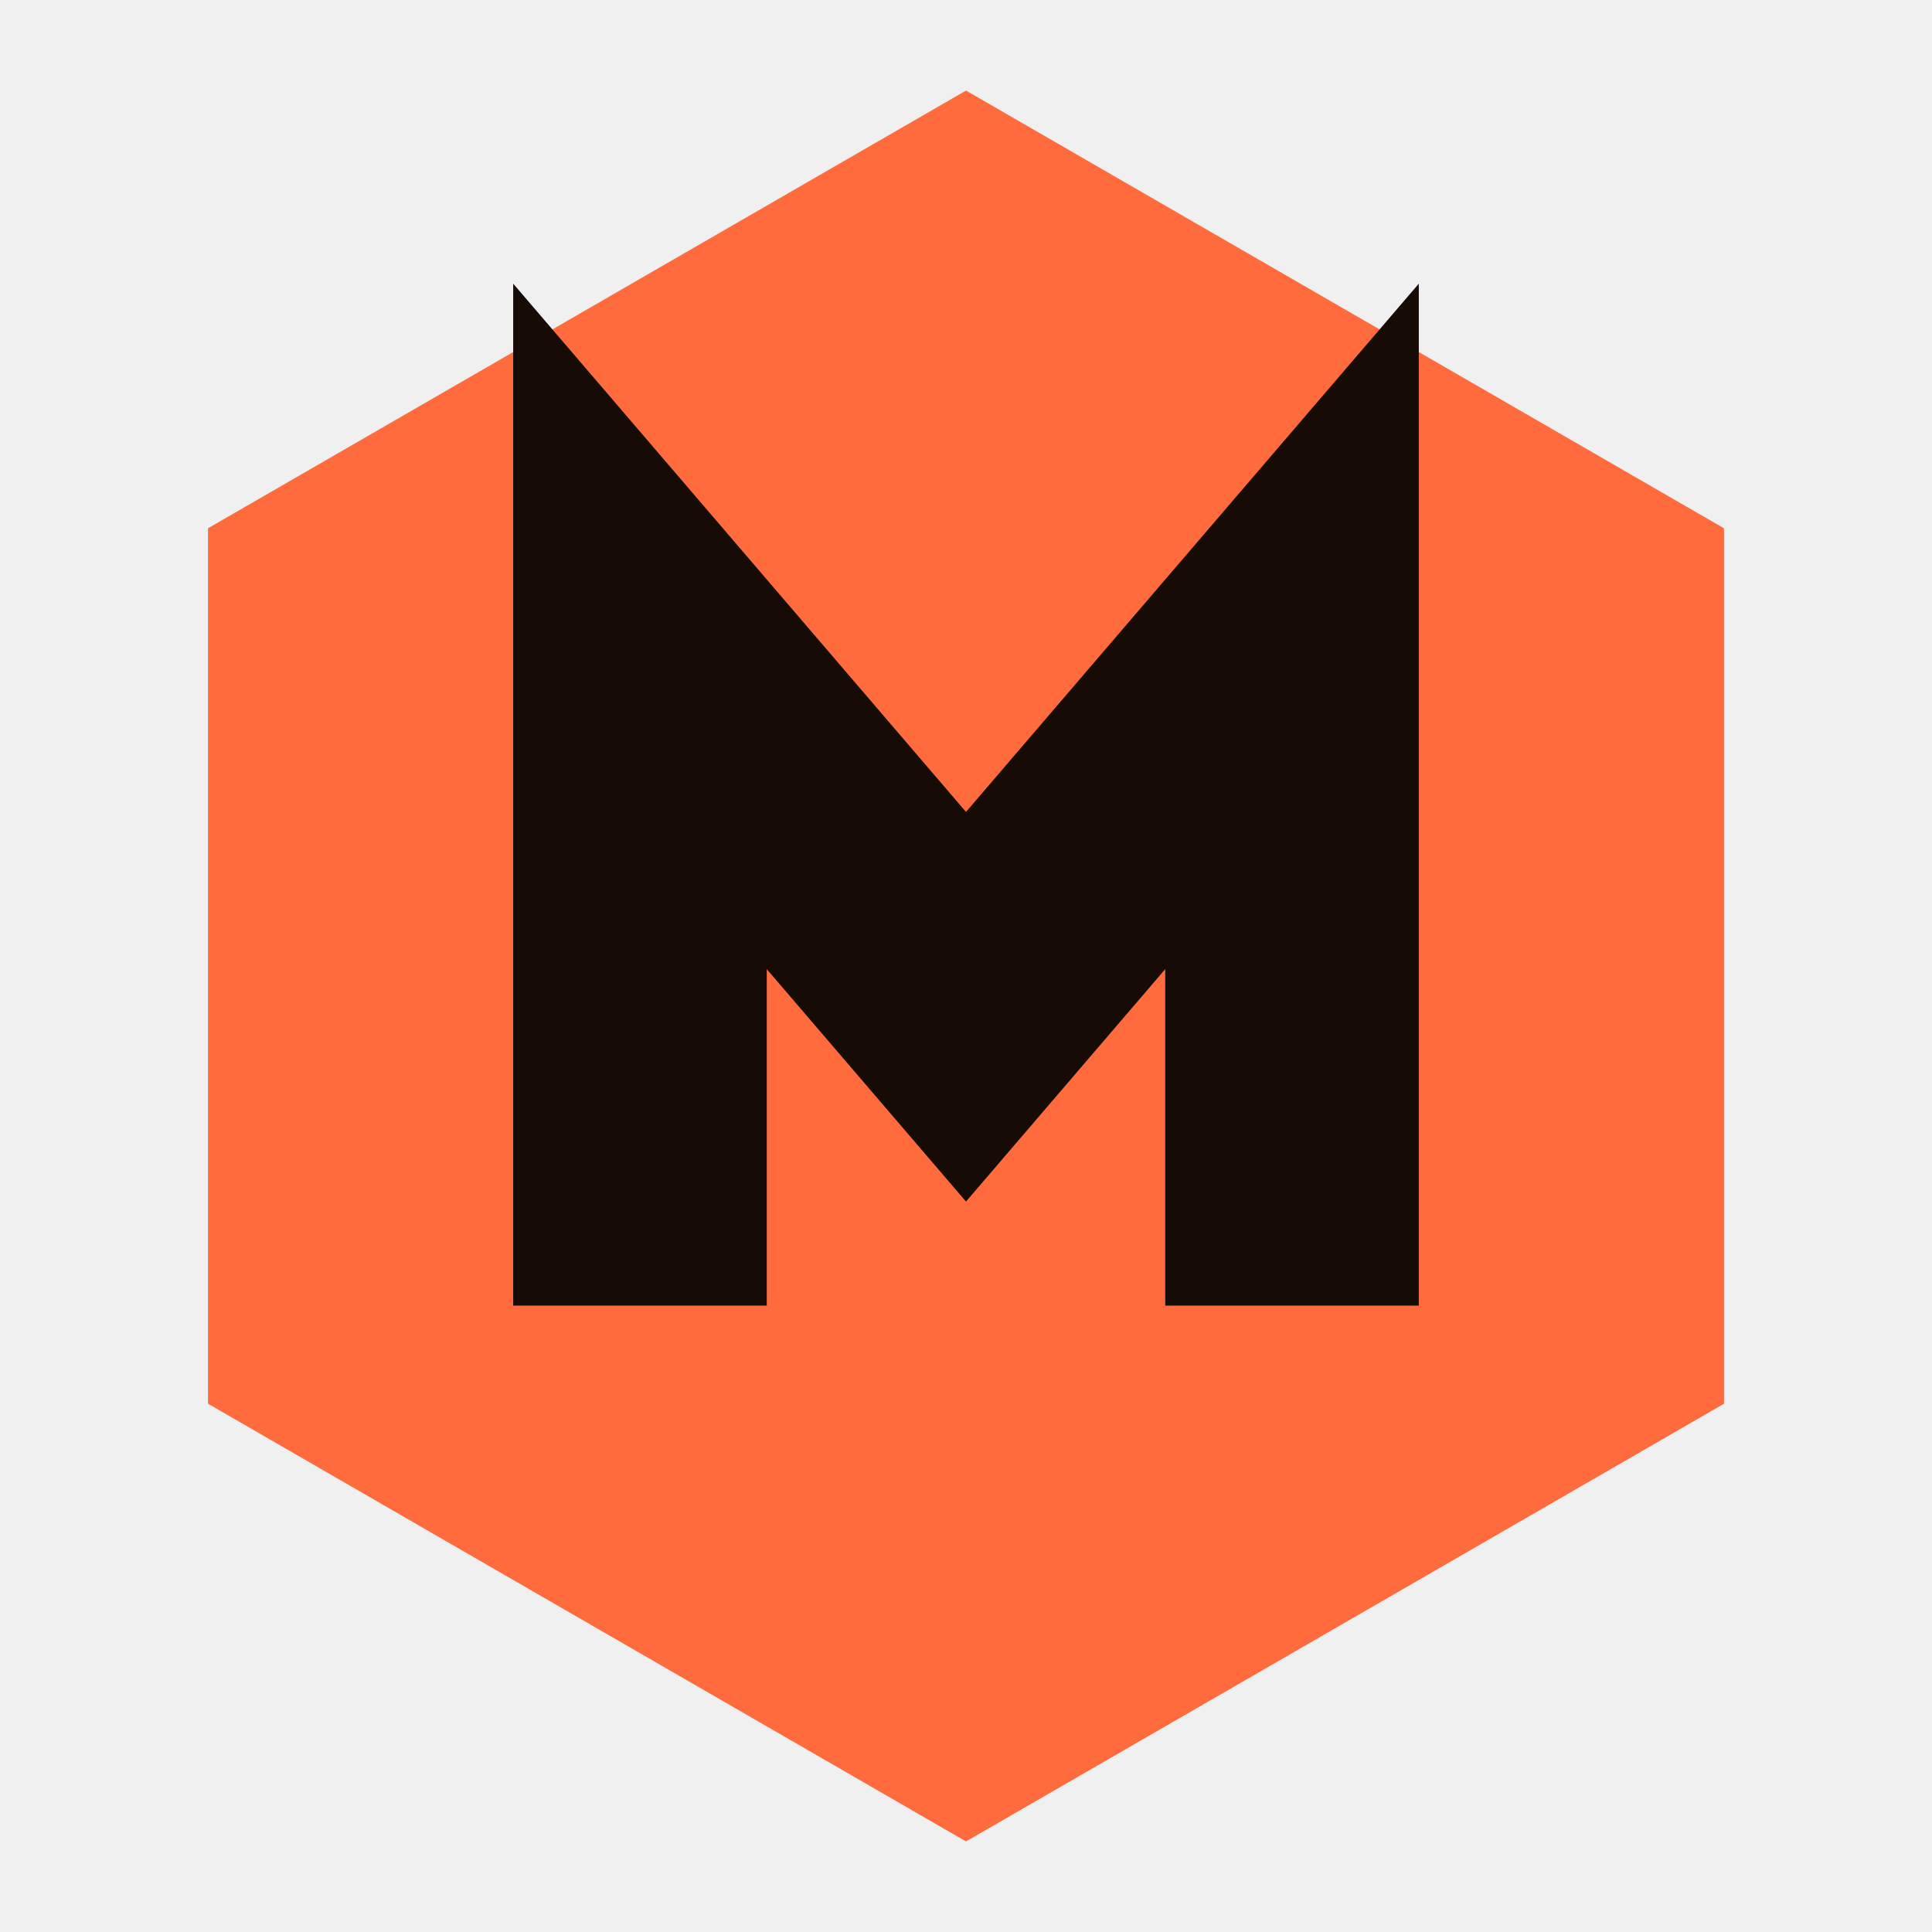
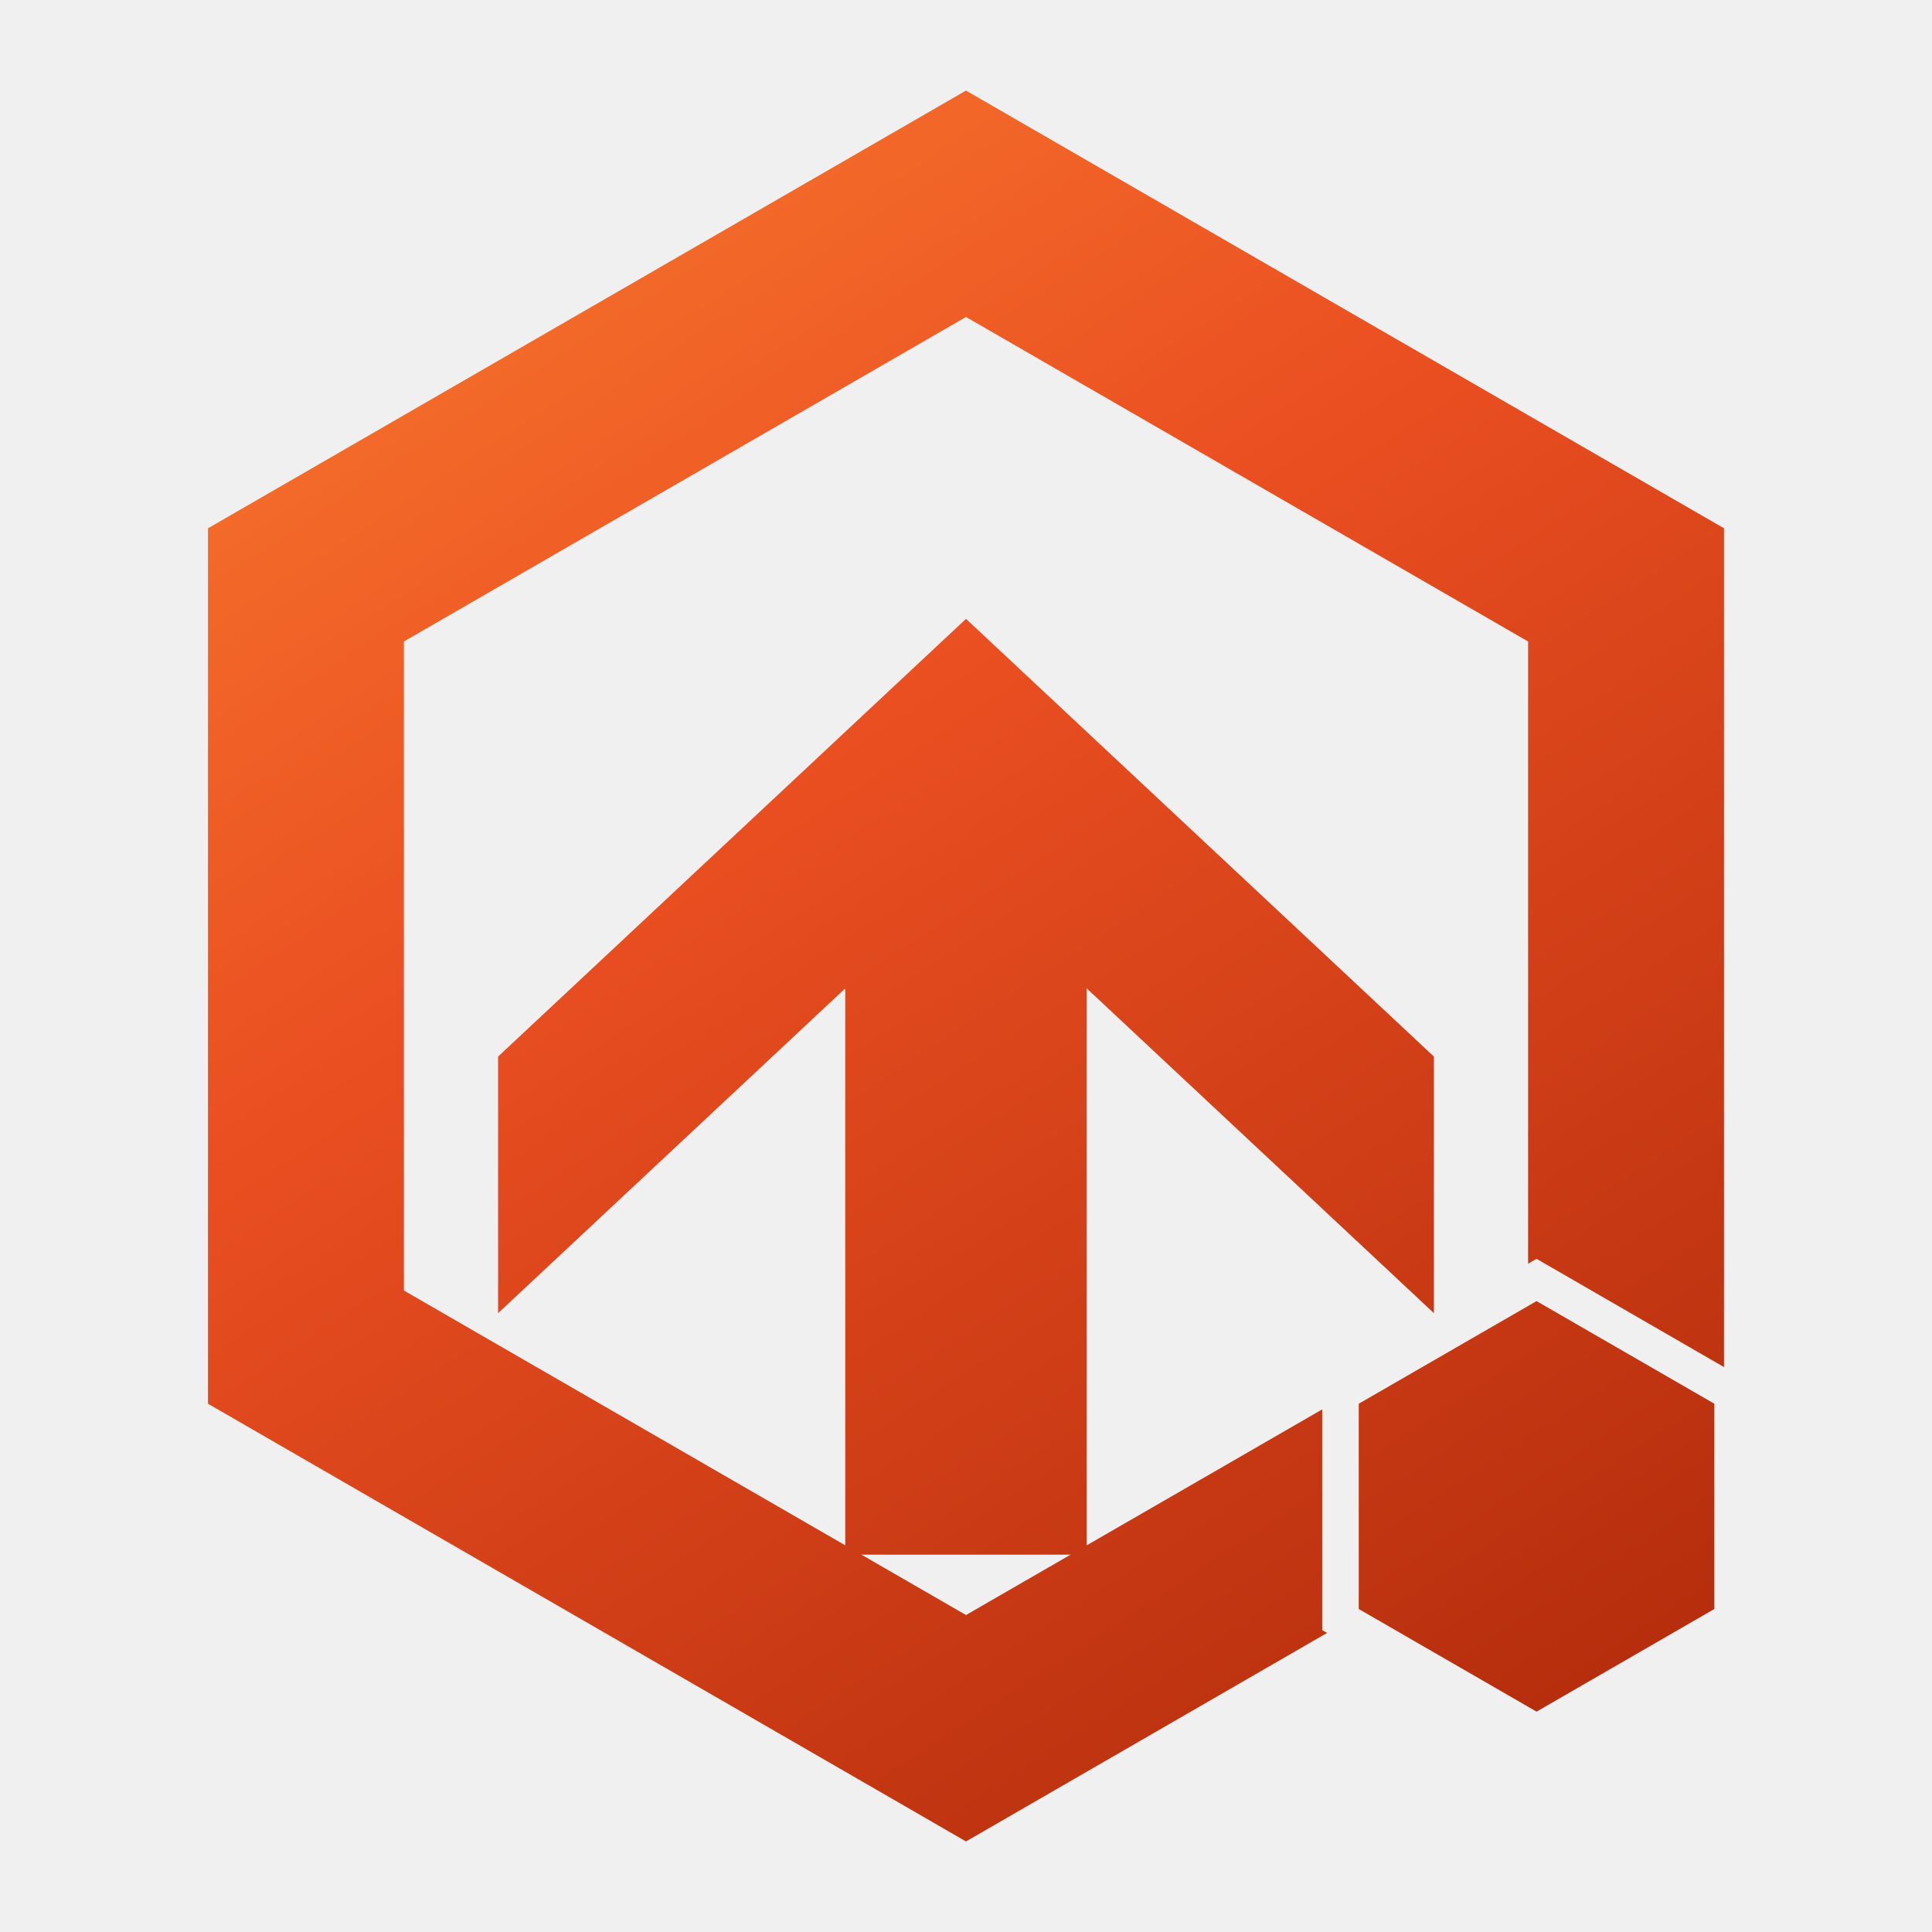
<svg xmlns="http://www.w3.org/2000/svg" viewBox="0 0 64 64">
-   <polygon points="32,3 57.11,17.5 57.11,46.5 32,61 6.89,46.5 6.89,17.5" fill="#ff6b3d" />
-   <path d="M21.2 43.25 L21.2 20.75 L32 33.35 L42.8 20.75 L42.8 43.25" fill="none" stroke="#160b05" stroke-width="8.4" />
+   <defs>
+     <linearGradient id="tftiq" gradientUnits="userSpaceOnUse" x1="6" y1="2" x2="46" y2="63">
+       <stop offset="0" stop-color="#FA7F30" />
+       <stop offset="0.42" stop-color="#EA4F21" />
+       <stop offset="1" stop-color="#B32C0C" />
+     </linearGradient>
+     <mask id="tftiq-notch" maskUnits="userSpaceOnUse" x="0" y="0" width="64" height="64">
+       <rect width="64" height="64" fill="#fff" />
+       <path d="M50.9 41.7 L58 45.8 L58 54 L50.9 58.1 L43.8 54 L43.8 45.8 Z" fill="#000" />
+     </mask>
+   </defs>
+   <g fill="url(#tftiq)" mask="url(#tftiq-notch)">
+     <path fill-rule="evenodd" d="M32 3 L57.11 17.5 L57.11 46.5 L32 61 L6.89 46.5 L6.89 17.5 Z M32 10.5 L50.62 21.25 L50.62 42.75 L32 53.5 L13.38 42.75 L13.38 21.25 Z" />
+     <path d="M16.5 35 L32 20.5 L47.5 35 L47.5 43.5 L32 29 L16.5 43.5 Z" />
+     <path d="M28 27.5 L36 27.5 L36 51.5 L28 51.5 Z" />
+   </g>
+   <path d="M50.9 43.1 L56.79 46.5 L56.79 53.3 L50.9 56.7 L45.01 53.3 L45.01 46.5 Z" fill="url(#tftiq)" />
</svg>
